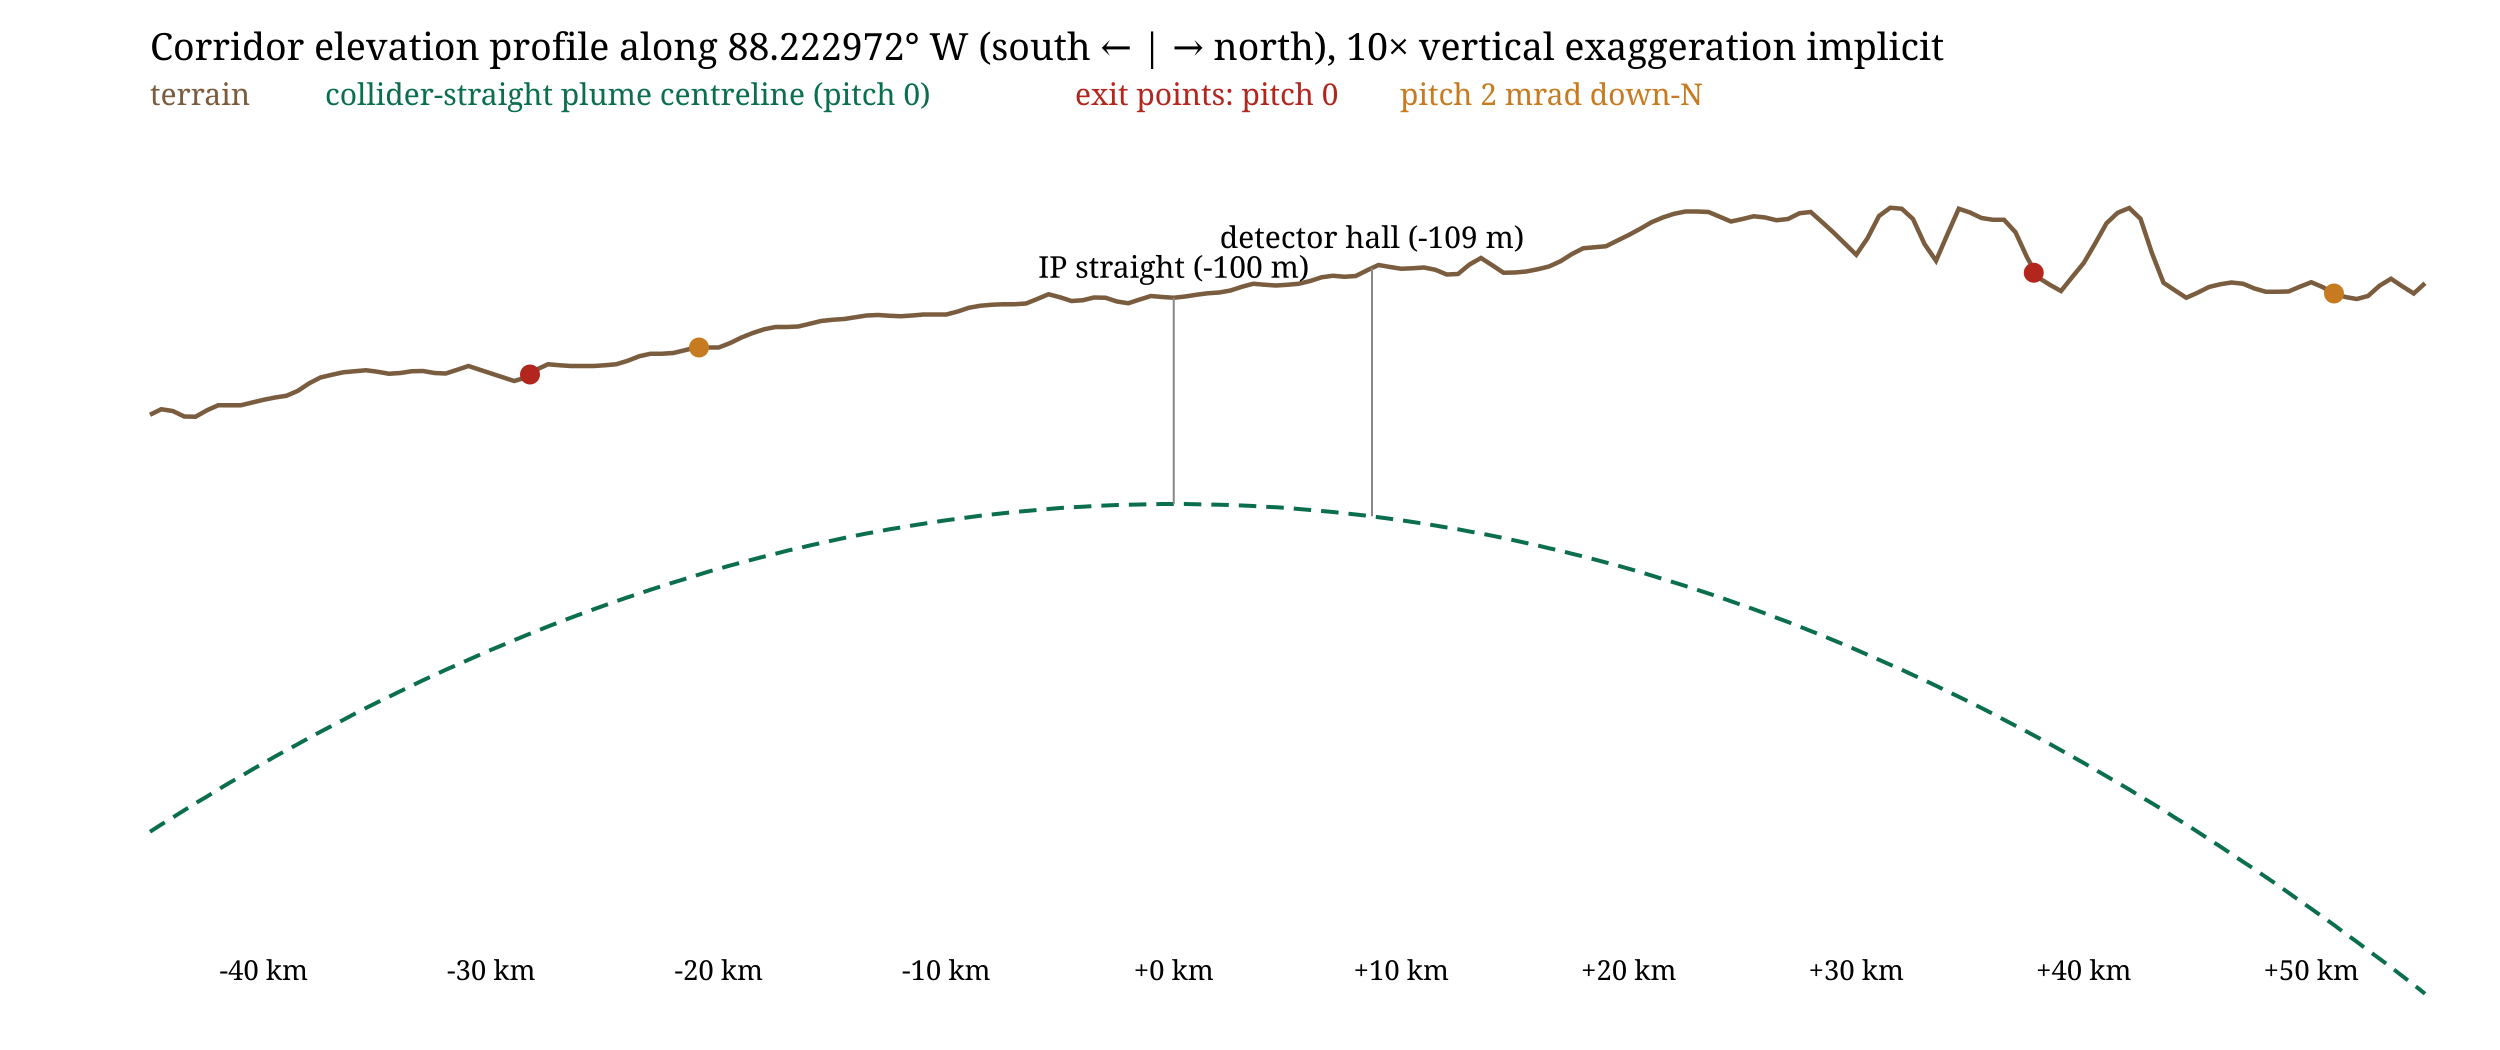
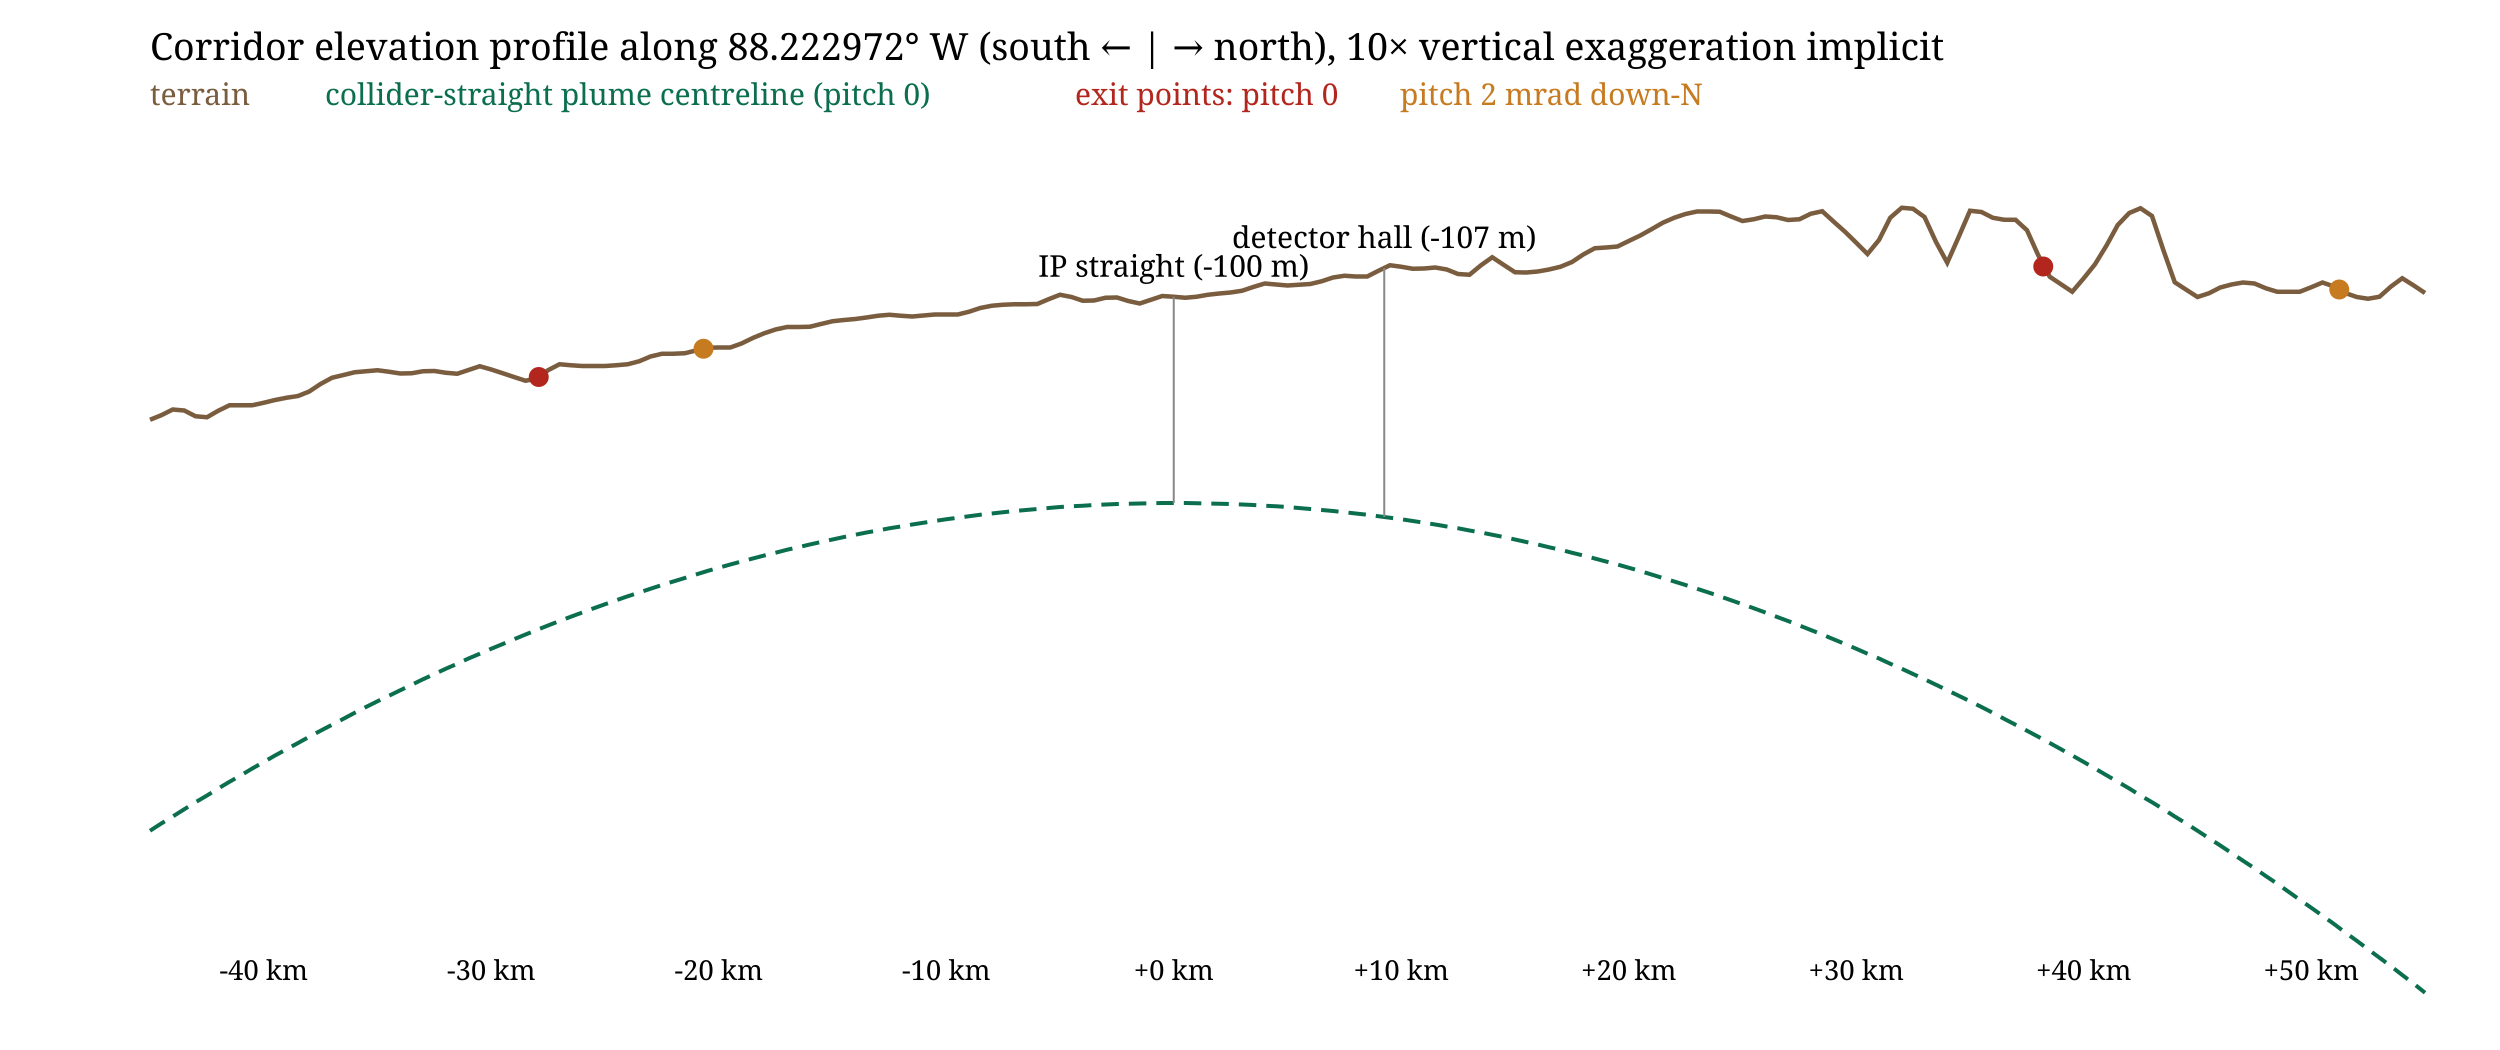
<svg xmlns="http://www.w3.org/2000/svg" viewBox="0 0 1000 420" font-family="Georgia,serif">
  <rect width="1000" height="420" fill="white" />
-   <polyline fill="none" stroke="#7a5c3e" stroke-width="1.8" points="60.0,165.9 64.5,163.7 69.1,164.4 73.7,166.6 78.2,166.7 82.8,164.1 87.3,162.1 91.8,162.1 96.4,162.1 100.9,161.0 105.5,159.9 110.0,159.0 114.6,158.3 119.2,156.3 123.7,153.3 128.2,151.0 132.8,149.9 137.4,148.9 141.9,148.5 146.4,148.1 151.0,148.7 155.6,149.5 160.1,149.2 164.7,148.5 169.2,148.4 173.8,149.2 178.3,149.4 182.9,147.9 187.4,146.4 191.9,147.9 196.5,149.4 201.1,150.9 205.6,152.4 210.2,151.1 214.7,147.8 219.2,145.7 223.8,146.1 228.3,146.4 232.9,146.4 237.5,146.4 242.0,146.1 246.5,145.7 251.1,144.3 255.7,142.5 260.2,141.5 264.8,141.5 269.3,141.2 273.9,140.1 278.4,139.0 282.9,139.0 287.5,139.0 292.1,137.2 296.6,135.0 301.1,133.2 305.7,131.7 310.2,130.8 314.8,130.8 319.3,130.6 323.9,129.5 328.4,128.4 333.0,127.9 337.6,127.6 342.1,126.9 346.6,126.2 351.2,126.0 355.8,126.3 360.3,126.5 364.9,126.2 369.4,125.8 373.9,125.8 378.5,125.8 383.1,124.6 387.6,123.1 392.1,122.3 396.7,121.9 401.2,121.7 405.8,121.7 410.4,121.4 414.9,119.6 419.4,117.7 424.0,118.9 428.6,120.4 433.1,120.1 437.6,119.0 442.2,119.1 446.8,120.6 451.3,121.3 455.9,119.8 460.4,118.4 464.9,118.8 469.5,119.1 474.1,118.6 478.6,117.9 483.2,117.3 487.7,117.0 492.2,116.2 496.8,114.7 501.3,113.5 505.9,113.9 510.4,114.2 515.0,113.9 519.5,113.5 524.1,112.4 528.7,110.9 533.2,110.3 537.8,110.7 542.3,110.4 546.9,108.1 551.4,106.0 556.0,106.8 560.5,107.5 565.1,107.3 569.6,107.0 574.1,107.9 578.7,109.8 583.2,109.6 587.8,105.8 592.4,103.2 596.9,106.1 601.4,109.1 606.0,109.0 610.5,108.6 615.1,107.7 619.6,106.6 624.2,104.5 628.8,101.6 633.3,99.3 637.9,98.9 642.4,98.5 647.0,96.2 651.5,94.0 656.1,91.5 660.6,88.9 665.1,87.0 669.7,85.5 674.2,84.6 678.8,84.6 683.4,84.8 687.9,86.7 692.4,88.6 697.0,87.6 701.5,86.5 706.1,87.0 710.6,88.1 715.2,87.6 719.8,85.3 724.3,84.8 728.9,88.9 733.4,93.0 738.0,97.5 742.5,101.9 747.0,95.3 751.6,86.4 756.1,83.1 760.7,83.5 765.2,87.6 769.8,97.6 774.4,104.3 778.9,93.9 783.5,83.5 788.0,85.0 792.6,87.2 797.1,87.9 801.6,87.9 806.2,92.9 810.8,102.9 815.3,111.0 819.9,113.9 824.4,116.4 828.9,110.8 833.5,105.2 838.0,97.5 842.6,89.3 847.1,85.1 851.7,83.2 856.2,87.5 860.8,101.3 865.4,113.1 869.9,116.1 874.5,119.1 879.0,117.1 883.6,114.8 888.1,113.7 892.6,113.0 897.2,113.5 901.8,115.4 906.3,116.7 910.9,116.7 915.4,116.6 919.9,114.7 924.5,112.9 929.0,114.8 933.6,117.4 938.1,118.8 942.7,119.6 947.2,118.4 951.8,114.3 956.4,111.5 960.9,114.5 965.5,117.4 970.0,113.3" />
-   <polyline fill="none" stroke="#0b6e4f" stroke-width="1.6" stroke-dasharray="7 4" points="60.0,332.7 64.5,329.8 69.1,327.0 73.7,324.1 78.2,321.3 82.8,318.6 87.3,315.8 91.8,313.1 96.4,310.5 100.9,307.8 105.5,305.2 110.0,302.6 114.6,300.1 119.2,297.6 123.7,295.1 128.2,292.7 132.8,290.3 137.4,287.9 141.9,285.5 146.4,283.2 151.0,280.9 155.6,278.7 160.1,276.5 164.7,274.3 169.2,272.1 173.8,270.0 178.3,267.9 182.9,265.9 187.4,263.9 191.9,261.9 196.5,259.9 201.1,258.0 205.6,256.1 210.2,254.2 214.7,252.4 219.2,250.6 223.8,248.8 228.3,247.1 232.9,245.4 237.5,243.7 242.0,242.1 246.5,240.5 251.1,238.9 255.7,237.4 260.2,235.9 264.8,234.4 269.3,233.0 273.9,231.6 278.4,230.2 282.9,228.8 287.5,227.5 292.1,226.2 296.6,225.0 301.1,223.8 305.7,222.6 310.2,221.5 314.8,220.3 319.3,219.3 323.9,218.2 328.4,217.2 333.0,216.2 337.6,215.2 342.1,214.3 346.6,213.4 351.2,212.6 355.8,211.7 360.3,211.0 364.9,210.2 369.4,209.5 373.9,208.8 378.5,208.1 383.1,207.5 387.6,206.9 392.1,206.3 396.7,205.8 401.2,205.3 405.8,204.8 410.4,204.4 414.9,204.0 419.4,203.6 424.0,203.2 428.6,202.9 433.1,202.7 437.6,202.4 442.2,202.2 446.8,202.0 451.3,201.9 455.9,201.8 460.4,201.7 464.9,201.6 469.5,201.6 474.1,201.6 478.6,201.7 483.2,201.8 487.7,201.9 492.2,202.0 496.8,202.2 501.3,202.4 505.9,202.7 510.4,202.9 515.0,203.2 519.5,203.6 524.1,204.0 528.7,204.4 533.2,204.8 537.8,205.3 542.3,205.8 546.9,206.3 551.4,206.9 556.0,207.5 560.5,208.1 565.1,208.8 569.6,209.5 574.1,210.2 578.7,211.0 583.2,211.7 587.8,212.6 592.4,213.4 596.9,214.3 601.4,215.2 606.0,216.2 610.5,217.2 615.1,218.2 619.6,219.3 624.2,220.3 628.8,221.5 633.3,222.6 637.9,223.8 642.4,225.0 647.0,226.2 651.5,227.5 656.1,228.8 660.6,230.2 665.1,231.6 669.7,233.0 674.2,234.4 678.8,235.9 683.4,237.4 687.9,238.9 692.4,240.5 697.0,242.1 701.5,243.7 706.1,245.4 710.6,247.1 715.2,248.8 719.8,250.6 724.3,252.4 728.9,254.2 733.4,256.1 738.0,258.0 742.5,259.9 747.0,261.9 751.6,263.9 756.1,265.9 760.7,267.9 765.2,270.0 769.8,272.1 774.4,274.3 778.9,276.5 783.5,278.7 788.0,280.9 792.6,283.2 797.1,285.5 801.6,287.9 806.2,290.3 810.8,292.7 815.3,295.1 819.9,297.6 824.4,300.1 828.9,302.6 833.5,305.2 838.0,307.8 842.6,310.5 847.1,313.1 851.7,315.8 856.2,318.6 860.8,321.3 865.4,324.1 869.9,327.0 874.5,329.8 879.0,332.7 883.6,335.7 888.1,338.6 892.6,341.6 897.2,344.7 901.8,347.7 906.3,350.8 910.9,353.9 915.4,357.1 919.9,360.3 924.5,363.5 929.0,366.7 933.6,370.0 938.1,373.4 942.7,376.7 947.2,380.1 951.8,383.5 956.4,386.9 960.9,390.4 965.5,393.9 970.0,397.5" />
-   <line x1="469.5" y1="119.1" x2="469.5" y2="201.6" stroke="#888" stroke-width="0.8" />
-   <text x="469.5" y="111.1" font-size="12" text-anchor="middle">IP straight (-100 m)</text>
-   <line x1="548.8" y1="107.2" x2="548.8" y2="206.5" stroke="#888" stroke-width="0.8" />
-   <text x="548.8" y="99.2" font-size="12" text-anchor="middle">detector hall (-109 m)</text>
-   <circle cx="813.5" cy="109.1" r="4" fill="#b3261e" />
-   <circle cx="212.0" cy="149.8" r="4" fill="#b3261e" />
-   <circle cx="933.6" cy="117.4" r="4" fill="#c77b21" />
-   <circle cx="279.6" cy="139.0" r="4" fill="#c77b21" />
+   <polyline fill="none" stroke="#7a5c3e" stroke-width="1.8" points="60.0,167.9 64.5,166.1 69.1,163.8 73.7,164.2 78.2,166.5 82.8,166.9 87.3,164.3 91.8,162.1 96.4,162.1 100.9,162.1 105.5,161.1 110.0,160.0 114.6,159.1 119.2,158.4 123.7,156.6 128.2,153.6 132.8,151.1 137.4,150.0 141.9,148.9 146.4,148.5 151.0,148.1 155.6,148.7 160.1,149.4 164.7,149.3 169.2,148.5 173.8,148.4 178.3,149.1 182.9,149.5 187.4,148.0 191.9,146.5 196.5,147.8 201.1,149.3 205.6,150.8 210.2,152.3 214.7,151.4 219.2,148.1 223.8,145.7 228.3,146.1 232.9,146.4 237.5,146.4 242.0,146.4 246.5,146.1 251.1,145.7 255.7,144.5 260.2,142.6 264.8,141.5 269.3,141.5 273.9,141.3 278.4,140.2 282.9,139.1 287.5,139.0 292.1,139.0 296.6,137.4 301.1,135.2 305.7,133.3 310.2,131.8 314.8,130.8 319.3,130.8 323.9,130.7 328.4,129.6 333.0,128.5 337.6,128.0 342.1,127.6 346.6,127.0 351.2,126.3 355.8,125.9 360.3,126.3 364.9,126.6 369.4,126.2 373.9,125.8 378.5,125.8 383.1,125.8 387.6,124.7 392.1,123.2 396.7,122.3 401.2,121.9 405.8,121.7 410.4,121.7 414.9,121.6 419.4,119.7 424.0,117.9 428.6,118.8 433.1,120.3 437.6,120.2 442.2,119.1 446.8,119.0 451.3,120.4 455.9,121.4 460.4,119.9 464.9,118.4 469.5,118.7 474.1,119.1 478.6,118.7 483.2,117.9 487.7,117.4 492.2,117.0 496.8,116.3 501.3,114.8 505.9,113.4 510.4,113.8 515.0,114.2 519.5,113.9 524.1,113.6 528.7,112.5 533.2,111.0 537.8,110.3 542.3,110.6 546.9,110.6 551.4,108.3 556.0,106.1 560.5,106.7 565.1,107.5 569.6,107.4 574.1,107.0 578.7,107.8 583.2,109.6 587.8,109.9 592.4,106.1 596.9,102.9 601.4,105.9 606.0,108.9 610.5,109.0 615.1,108.6 619.6,107.8 624.2,106.7 628.8,104.8 633.3,101.8 637.9,99.3 642.4,99.0 647.0,98.6 651.5,96.4 656.1,94.2 660.6,91.7 665.1,89.1 669.7,87.1 674.2,85.6 678.8,84.6 683.4,84.6 687.9,84.7 692.4,86.6 697.0,88.4 701.5,87.7 706.1,86.6 710.6,86.9 715.2,88.0 719.8,87.7 724.3,85.5 728.9,84.5 733.4,88.6 738.0,92.7 742.5,97.1 747.0,101.6 751.6,96.0 756.1,87.1 760.7,83.1 765.2,83.5 769.8,86.8 774.4,96.8 778.9,105.1 783.5,94.7 788.0,84.3 792.6,84.8 797.1,87.1 801.6,87.9 806.2,87.9 810.8,92.1 815.3,102.1 819.9,110.7 824.4,113.7 828.9,116.7 833.5,111.3 838.0,105.7 842.6,98.2 847.1,90.0 851.7,85.2 856.2,83.3 860.8,86.4 865.4,100.2 869.9,112.9 874.5,115.9 879.0,118.8 883.6,117.3 888.1,115.0 892.6,113.8 897.2,113.0 901.8,113.4 906.3,115.3 910.9,116.7 915.4,116.7 919.9,116.7 924.5,114.9 929.0,113.0 933.6,114.6 938.1,117.2 942.7,118.8 947.2,119.5 951.8,118.7 956.4,114.6 960.9,111.3 965.5,114.2 970.0,117.2" />
+   <polyline fill="none" stroke="#0b6e4f" stroke-width="1.6" stroke-dasharray="7 4" points="60.0,332.3 64.5,329.4 69.1,326.6 73.7,323.7 78.2,320.9 82.8,318.2 87.3,315.4 91.8,312.7 96.4,310.1 100.9,307.4 105.5,304.8 110.0,302.2 114.6,299.7 119.2,297.2 123.7,294.7 128.2,292.3 132.8,289.9 137.4,287.5 141.9,285.1 146.4,282.8 151.0,280.5 155.6,278.3 160.1,276.1 164.7,273.9 169.2,271.7 173.8,269.6 178.3,267.5 182.9,265.5 187.4,263.4 191.9,261.5 196.5,259.5 201.1,257.6 205.6,255.7 210.2,253.8 214.7,252.0 219.2,250.2 223.8,248.4 228.3,246.7 232.9,245.0 237.5,243.3 242.0,241.7 246.5,240.1 251.1,238.5 255.7,237.0 260.2,235.5 264.8,234.0 269.3,232.6 273.9,231.2 278.4,229.8 282.9,228.4 287.5,227.1 292.1,225.8 296.6,224.6 301.1,223.4 305.7,222.2 310.2,221.1 314.8,219.9 319.3,218.9 323.9,217.8 328.4,216.8 333.0,215.8 337.6,214.8 342.1,213.9 346.6,213.0 351.2,212.2 355.8,211.3 360.3,210.6 364.9,209.8 369.4,209.1 373.9,208.4 378.5,207.7 383.1,207.1 387.6,206.5 392.1,205.9 396.7,205.4 401.2,204.9 405.8,204.4 410.4,204.0 414.9,203.6 419.4,203.2 424.0,202.8 428.6,202.5 433.1,202.3 437.6,202.0 442.2,201.8 446.8,201.6 451.3,201.5 455.9,201.4 460.4,201.3 464.9,201.2 469.5,201.2 474.1,201.2 478.6,201.3 483.2,201.4 487.7,201.5 492.2,201.6 496.8,201.8 501.3,202.0 505.9,202.3 510.4,202.5 515.0,202.8 519.5,203.2 524.1,203.6 528.7,204.0 533.2,204.4 537.8,204.9 542.3,205.4 546.9,205.9 551.4,206.5 556.0,207.1 560.5,207.7 565.1,208.4 569.6,209.1 574.1,209.8 578.7,210.6 583.2,211.3 587.8,212.2 592.4,213.0 596.9,213.9 601.4,214.8 606.0,215.8 610.5,216.8 615.1,217.8 619.6,218.9 624.2,219.9 628.8,221.1 633.3,222.2 637.9,223.4 642.4,224.6 647.0,225.8 651.5,227.1 656.1,228.4 660.6,229.8 665.1,231.2 669.7,232.6 674.2,234.0 678.8,235.5 683.4,237.0 687.9,238.5 692.4,240.1 697.0,241.7 701.5,243.3 706.1,245.0 710.6,246.7 715.2,248.4 719.8,250.2 724.3,252.0 728.9,253.8 733.4,255.7 738.0,257.6 742.5,259.5 747.0,261.5 751.6,263.4 756.1,265.5 760.7,267.5 765.2,269.6 769.8,271.7 774.4,273.9 778.9,276.1 783.5,278.3 788.0,280.5 792.6,282.8 797.1,285.1 801.6,287.5 806.2,289.9 810.8,292.3 815.3,294.7 819.9,297.2 824.4,299.7 828.9,302.2 833.5,304.8 838.0,307.4 842.6,310.1 847.1,312.7 851.7,315.4 856.2,318.2 860.8,320.9 865.4,323.7 869.9,326.6 874.5,329.4 879.0,332.3 883.6,335.3 888.1,338.2 892.6,341.2 897.2,344.3 901.8,347.3 906.3,350.4 910.9,353.5 915.4,356.7 919.9,359.9 924.5,363.1 929.0,366.3 933.6,369.6 938.1,373.0 942.7,376.3 947.2,379.7 951.8,383.1 956.4,386.5 960.9,390.0 965.5,393.5 970.0,397.1" />
+   <line x1="469.5" y1="118.7" x2="469.5" y2="201.2" stroke="#888" stroke-width="0.8" />
+   <text x="469.5" y="110.7" font-size="12" text-anchor="middle">IP straight (-100 m)</text>
+   <line x1="553.7" y1="107.2" x2="553.7" y2="206.8" stroke="#888" stroke-width="0.8" />
+   <text x="553.7" y="99.2" font-size="12" text-anchor="middle">detector hall (-107 m)</text>
+   <circle cx="817.3" cy="106.6" r="4" fill="#b3261e" />
+   <circle cx="215.5" cy="150.8" r="4" fill="#b3261e" />
+   <circle cx="935.7" cy="115.8" r="4" fill="#c77b21" />
+   <circle cx="281.4" cy="139.5" r="4" fill="#c77b21" />
  <text x="60" y="24" font-size="15">Corridor elevation profile along 88.222972° W (south ← | → north), 10× vertical exaggeration implicit</text>
  <text x="60" y="42" font-size="12" fill="#7a5c3e">terrain</text>
  <text x="130" y="42" font-size="12" fill="#0b6e4f">collider-straight plume centreline (pitch 0)</text>
  <text x="430" y="42" font-size="12" fill="#b3261e">exit points: pitch 0</text>
  <text x="560" y="42" font-size="12" fill="#c77b21">pitch 2 mrad down-N</text>
  <text x="105.5" y="392" font-size="11" text-anchor="middle">-40 km</text>
  <text x="196.5" y="392" font-size="11" text-anchor="middle">-30 km</text>
  <text x="287.5" y="392" font-size="11" text-anchor="middle">-20 km</text>
  <text x="378.5" y="392" font-size="11" text-anchor="middle">-10 km</text>
  <text x="469.5" y="392" font-size="11" text-anchor="middle">+0 km</text>
  <text x="560.5" y="392" font-size="11" text-anchor="middle">+10 km</text>
  <text x="651.5" y="392" font-size="11" text-anchor="middle">+20 km</text>
  <text x="742.5" y="392" font-size="11" text-anchor="middle">+30 km</text>
  <text x="833.5" y="392" font-size="11" text-anchor="middle">+40 km</text>
  <text x="924.5" y="392" font-size="11" text-anchor="middle">+50 km</text>
</svg>
